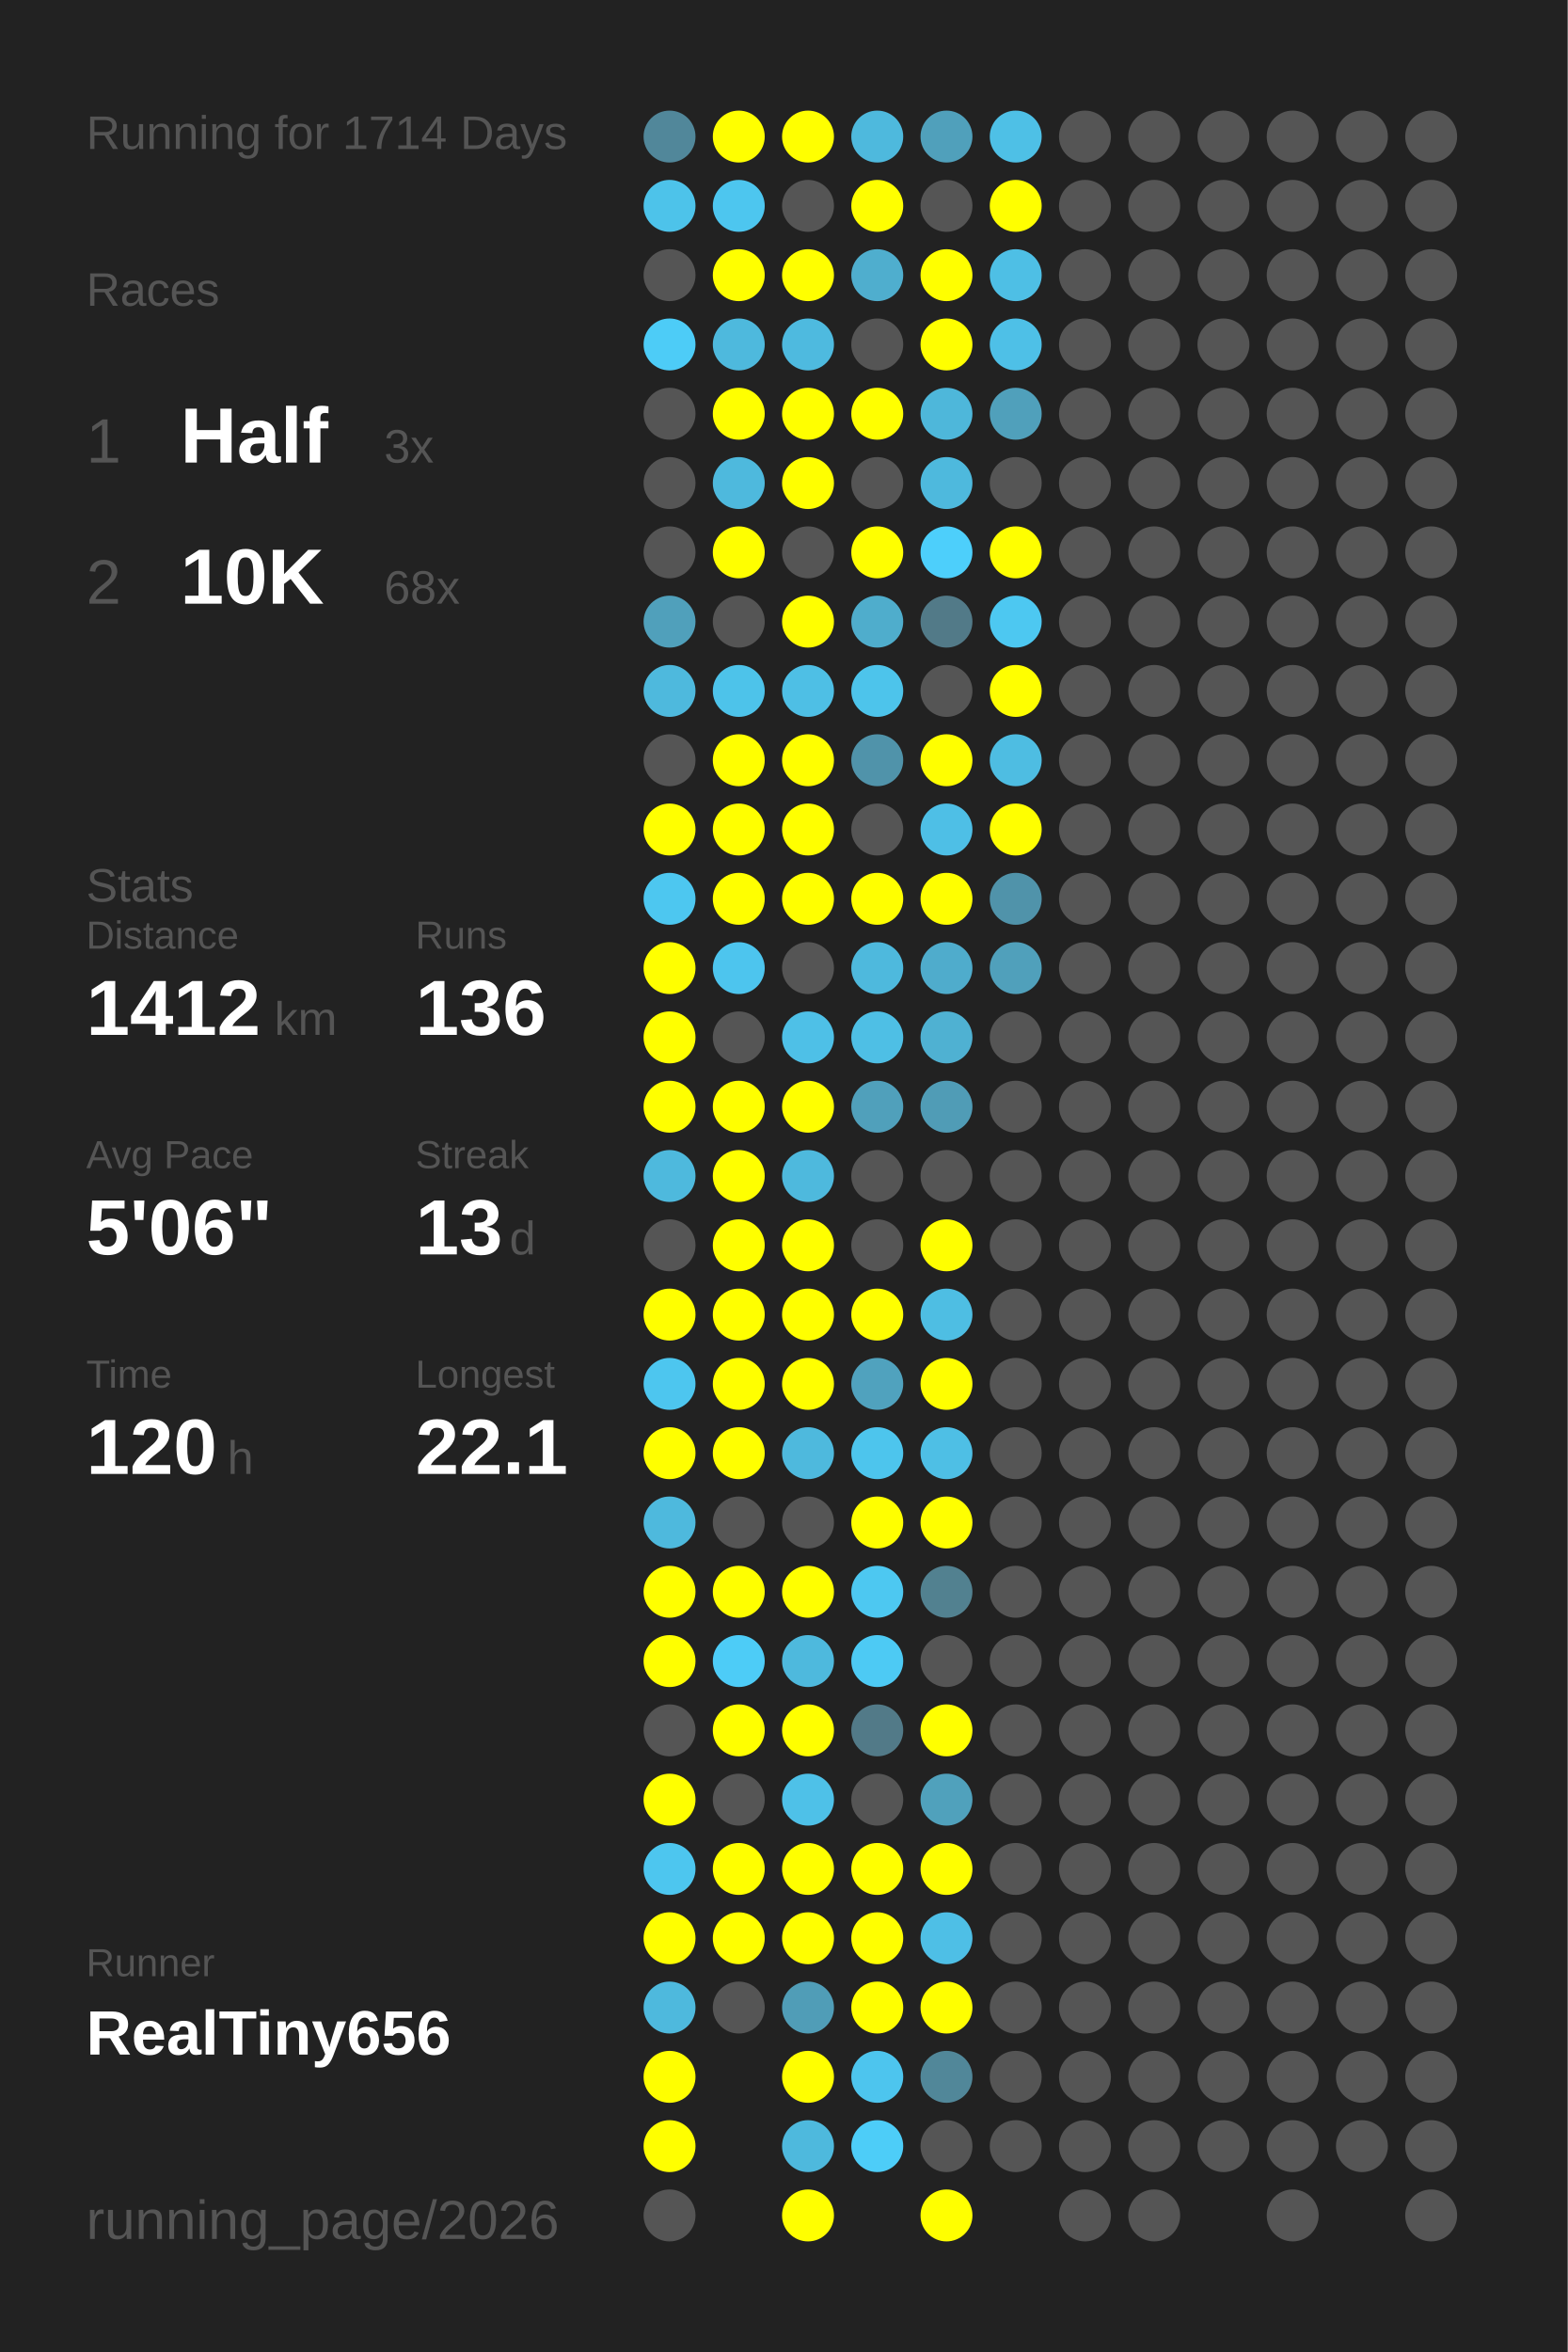
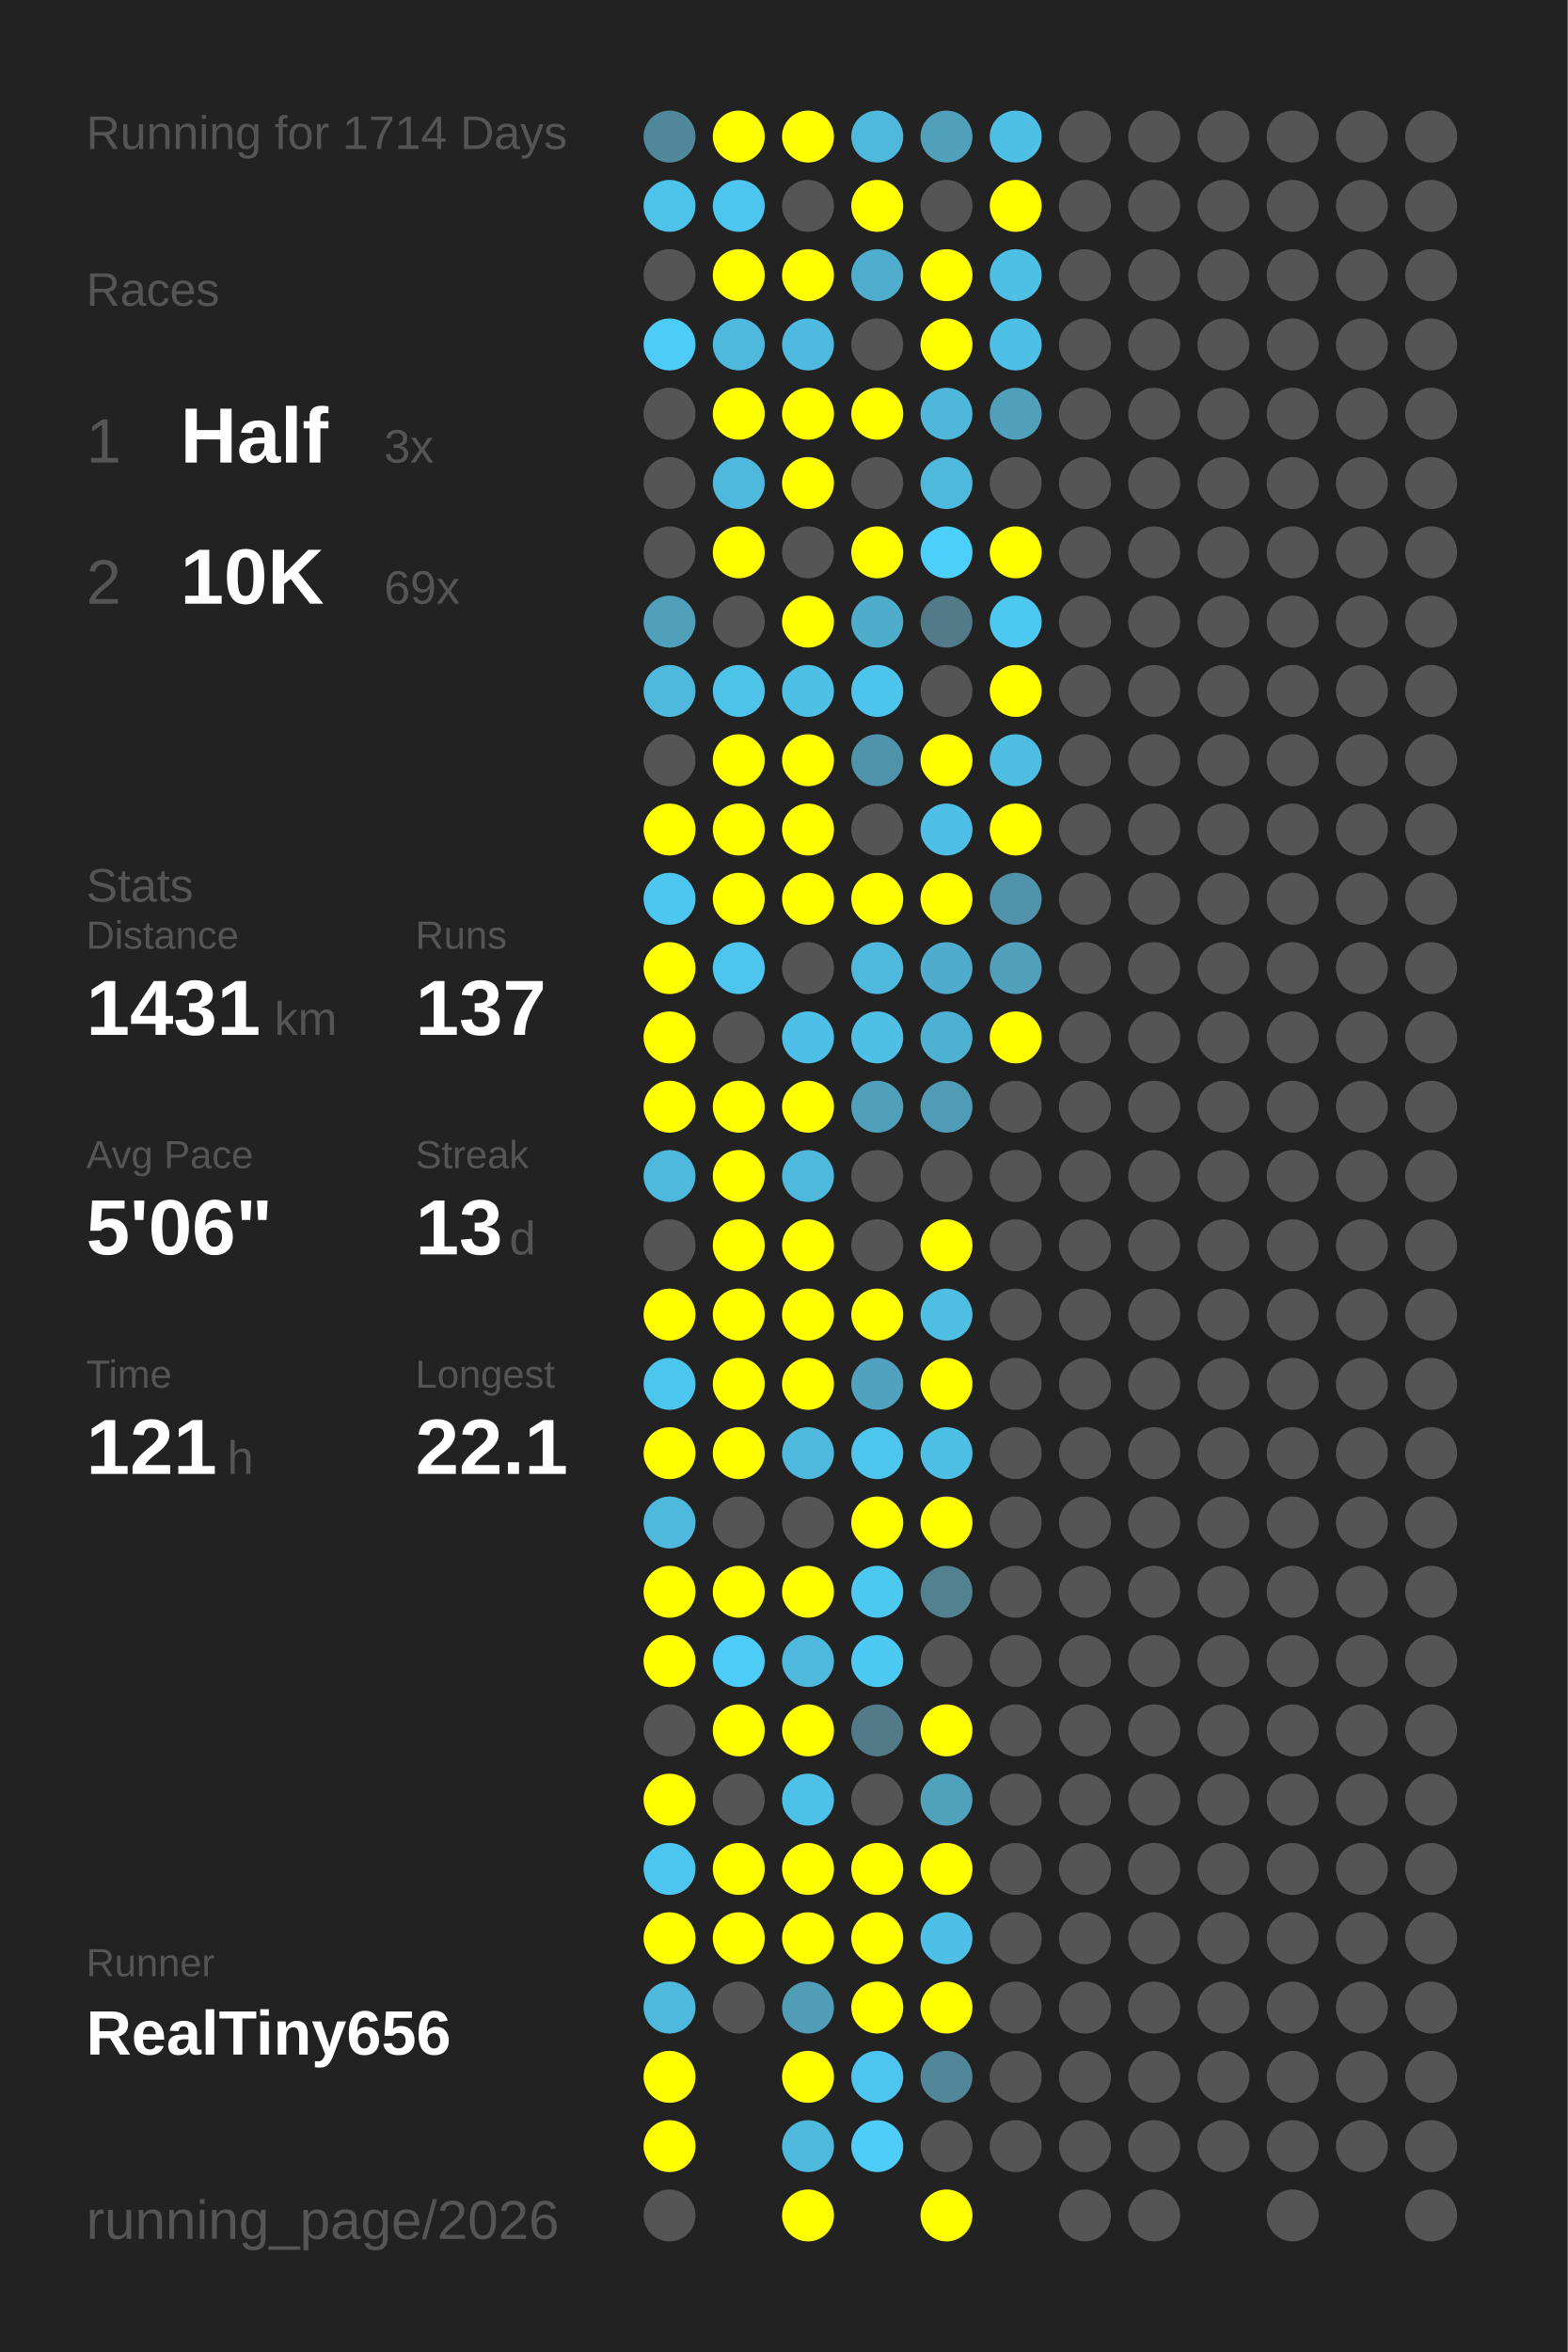
<svg xmlns="http://www.w3.org/2000/svg" baseProfile="full" height="300mm" version="1.1" viewBox="0,0,200,300" width="200mm">
  <defs />
  <rect fill="#222222" height="300" width="200" x="0" y="0" />
  <text fill="#555555" style="font-size:6px; font-family:Arial;" x="11" y="19">Running for 1714 Days</text>
  <text fill="#555555" style="font-size:6px; font-family:Arial;" x="11" y="39">Races</text>
  <text fill="#555555" style="font-size:8px; font-family:Arial;" x="11" y="59">1</text>
  <text fill="#FFFFFF" style="font-size:10px; font-family:Arial; font-weight:bold;" x="23" y="59">Half</text>
  <text fill="#555555" style="font-size:6px; font-family:Arial;" x="49" y="59">3x</text>
  <text fill="#555555" style="font-size:8px; font-family:Arial;" x="11" y="77">2</text>
  <text fill="#FFFFFF" style="font-size:10px; font-family:Arial; font-weight:bold;" x="23" y="77">10K</text>
-   <text fill="#555555" style="font-size:6px; font-family:Arial;" x="49" y="77">68x</text>
+   <text fill="#555555" style="font-size:6px; font-family:Arial;" x="49" y="77">69x</text>
  <text fill="#555555" style="font-size:6px; font-family:Arial;" x="11" y="115">Stats</text>
  <text fill="#555555" style="font-size:5px; font-family:Arial;" x="11" y="121">Distance</text>
-   <text fill="#FFFFFF" style="font-size:10px; font-family:Arial; font-weight:bold;" x="11" y="132">1412</text>
+   <text fill="#FFFFFF" style="font-size:10px; font-family:Arial; font-weight:bold;" x="11" y="132">1431</text>
  <text fill="#555555" style="font-size:6px; font-family:Arial;" x="35" y="132">km</text>
  <text fill="#555555" style="font-size:5px; font-family:Arial;" x="53" y="121">Runs</text>
-   <text fill="#FFFFFF" style="font-size:10px; font-family:Arial; font-weight:bold;" x="53" y="132">136</text>
+   <text fill="#FFFFFF" style="font-size:10px; font-family:Arial; font-weight:bold;" x="53" y="132">137</text>
  <text fill="#555555" style="font-size:5px; font-family:Arial;" x="11" y="149">Avg Pace</text>
  <text fill="#FFFFFF" style="font-size:10px; font-family:Arial; font-weight:bold;" x="11" y="160">5'06"</text>
  <text fill="#555555" style="font-size:5px; font-family:Arial;" x="53" y="149">Streak</text>
  <text fill="#FFFFFF" style="font-size:10px; font-family:Arial; font-weight:bold;" x="53" y="160">13</text>
  <text fill="#555555" style="font-size:6px; font-family:Arial;" x="65" y="160">d</text>
  <text fill="#555555" style="font-size:5px; font-family:Arial;" x="11" y="177">Time</text>
-   <text fill="#FFFFFF" style="font-size:10px; font-family:Arial; font-weight:bold;" x="11" y="188">120</text>
+   <text fill="#FFFFFF" style="font-size:10px; font-family:Arial; font-weight:bold;" x="11" y="188">121</text>
  <text fill="#555555" style="font-size:6px; font-family:Arial;" x="29" y="188">h</text>
  <text fill="#555555" style="font-size:5px; font-family:Arial;" x="53" y="177">Longest</text>
  <text fill="#FFFFFF" style="font-size:10px; font-family:Arial; font-weight:bold;" x="53" y="188">22.1</text>
  <text fill="#555555" style="font-size:5px; font-family:Arial;" x="11" y="252.065">Runner</text>
  <text fill="#FFFFFF" style="font-size:8px; font-family:Arial; font-weight:bold;" x="11" y="262.065">RealTiny656</text>
  <text fill="#555555" style="font-size:7px; font-family:Arial;" x="11" y="285.581">running_page/2026</text>
  <circle cx="85.417" cy="17.419" fill="#51879a" r="3.312" />
  <circle cx="85.417" cy="26.258" fill="#4dc3ea" r="3.312" />
  <circle cx="85.417" cy="35.097" fill="#555555" r="3.312" />
  <circle cx="85.417" cy="43.935" fill="#4dccf7" r="3.312" />
  <circle cx="85.417" cy="52.774" fill="#555555" r="3.312" />
  <circle cx="85.417" cy="61.613" fill="#555555" r="3.312" />
  <circle cx="85.417" cy="70.452" fill="#555555" r="3.312" />
  <circle cx="85.417" cy="79.29" fill="#50a0bb" r="3.312" />
  <circle cx="85.417" cy="88.129" fill="#4eb9dd" r="3.312" />
  <circle cx="85.417" cy="96.968" fill="#555555" r="3.312" />
  <circle cx="85.417" cy="105.806" fill="#FFFF00" r="3.312" />
  <circle cx="85.417" cy="114.645" fill="#4dc7f0" r="3.312" />
  <circle cx="85.417" cy="123.484" fill="#FFFF00" r="3.312" />
  <circle cx="85.417" cy="132.323" fill="#FFFF00" r="3.312" />
  <circle cx="85.417" cy="141.161" fill="#FFFF00" r="3.312" />
  <circle cx="85.417" cy="150" fill="#4eb9dd" r="3.312" />
  <circle cx="85.417" cy="158.839" fill="#555555" r="3.312" />
  <circle cx="85.417" cy="167.677" fill="#FFFF00" r="3.312" />
  <circle cx="85.417" cy="176.516" fill="#4dc6ef" r="3.312" />
  <circle cx="85.417" cy="185.355" fill="#FFFF00" r="3.312" />
  <circle cx="85.417" cy="194.194" fill="#4eb9dd" r="3.312" />
  <circle cx="85.417" cy="203.032" fill="#FFFF00" r="3.312" />
  <circle cx="85.417" cy="211.871" fill="#FFFF00" r="3.312" />
  <circle cx="85.417" cy="220.71" fill="#555555" r="3.312" />
  <circle cx="85.417" cy="229.548" fill="#FFFF00" r="3.312" />
  <circle cx="85.417" cy="238.387" fill="#4dc6ef" r="3.312" />
  <circle cx="85.417" cy="247.226" fill="#FFFF00" r="3.312" />
  <circle cx="85.417" cy="256.065" fill="#4eb9dd" r="3.312" />
  <circle cx="85.417" cy="264.903" fill="#FFFF00" r="3.312" />
  <circle cx="85.417" cy="273.742" fill="#FFFF00" r="3.312" />
  <circle cx="85.417" cy="282.581" fill="#555555" r="3.312" />
  <circle cx="94.25" cy="17.419" fill="#FFFF00" r="3.312" />
  <circle cx="94.25" cy="26.258" fill="#4dc6ef" r="3.312" />
  <circle cx="94.25" cy="35.097" fill="#FFFF00" r="3.312" />
  <circle cx="94.25" cy="43.935" fill="#4eb9dd" r="3.312" />
  <circle cx="94.25" cy="52.774" fill="#FFFF00" r="3.312" />
  <circle cx="94.25" cy="61.613" fill="#4eb9dd" r="3.312" />
  <circle cx="94.25" cy="70.452" fill="#FFFF00" r="3.312" />
  <circle cx="94.25" cy="79.29" fill="#555555" r="3.312" />
  <circle cx="94.25" cy="88.129" fill="#4dc3ea" r="3.312" />
  <circle cx="94.25" cy="96.968" fill="#FFFF00" r="3.312" />
  <circle cx="94.25" cy="105.806" fill="#FFFF00" r="3.312" />
  <circle cx="94.25" cy="114.645" fill="#FFFF00" r="3.312" />
  <circle cx="94.25" cy="123.484" fill="#4dc5ee" r="3.312" />
  <circle cx="94.25" cy="132.323" fill="#555555" r="3.312" />
  <circle cx="94.25" cy="141.161" fill="#FFFF00" r="3.312" />
  <circle cx="94.25" cy="150" fill="#FFFF00" r="3.312" />
  <circle cx="94.25" cy="158.839" fill="#FFFF00" r="3.312" />
  <circle cx="94.25" cy="167.677" fill="#FFFF00" r="3.312" />
  <circle cx="94.25" cy="176.516" fill="#FFFF00" r="3.312" />
  <circle cx="94.25" cy="185.355" fill="#FFFF00" r="3.312" />
  <circle cx="94.25" cy="194.194" fill="#555555" r="3.312" />
  <circle cx="94.25" cy="203.032" fill="#FFFF00" r="3.312" />
  <circle cx="94.25" cy="211.871" fill="#4dccf7" r="3.312" />
  <circle cx="94.25" cy="220.71" fill="#FFFF00" r="3.312" />
  <circle cx="94.25" cy="229.548" fill="#555555" r="3.312" />
  <circle cx="94.25" cy="238.387" fill="#FFFF00" r="3.312" />
  <circle cx="94.25" cy="247.226" fill="#FFFF00" r="3.312" />
  <circle cx="94.25" cy="256.065" fill="#555555" r="3.312" />
  <circle cx="103.083" cy="17.419" fill="#FFFF00" r="3.312" />
  <circle cx="103.083" cy="26.258" fill="#555555" r="3.312" />
  <circle cx="103.083" cy="35.097" fill="#FFFF00" r="3.312" />
  <circle cx="103.083" cy="43.935" fill="#4ebadf" r="3.312" />
  <circle cx="103.083" cy="52.774" fill="#FFFF00" r="3.312" />
  <circle cx="103.083" cy="61.613" fill="#FFFF00" r="3.312" />
  <circle cx="103.083" cy="70.452" fill="#555555" r="3.312" />
  <circle cx="103.083" cy="79.29" fill="#FFFF00" r="3.312" />
  <circle cx="103.083" cy="88.129" fill="#4ebfe5" r="3.312" />
  <circle cx="103.083" cy="96.968" fill="#FFFF00" r="3.312" />
  <circle cx="103.083" cy="105.806" fill="#FFFF00" r="3.312" />
  <circle cx="103.083" cy="114.645" fill="#FFFF00" r="3.312" />
  <circle cx="103.083" cy="123.484" fill="#555555" r="3.312" />
  <circle cx="103.083" cy="132.323" fill="#4ec0e7" r="3.312" />
  <circle cx="103.083" cy="141.161" fill="#FFFF00" r="3.312" />
  <circle cx="103.083" cy="150" fill="#4eb9dd" r="3.312" />
  <circle cx="103.083" cy="158.839" fill="#FFFF00" r="3.312" />
  <circle cx="103.083" cy="167.677" fill="#FFFF00" r="3.312" />
  <circle cx="103.083" cy="176.516" fill="#FFFF00" r="3.312" />
  <circle cx="103.083" cy="185.355" fill="#4eb9dd" r="3.312" />
  <circle cx="103.083" cy="194.194" fill="#555555" r="3.312" />
  <circle cx="103.083" cy="203.032" fill="#FFFF00" r="3.312" />
  <circle cx="103.083" cy="211.871" fill="#4eb9dd" r="3.312" />
  <circle cx="103.083" cy="220.71" fill="#FFFF00" r="3.312" />
  <circle cx="103.083" cy="229.548" fill="#4ec1e8" r="3.312" />
  <circle cx="103.083" cy="238.387" fill="#FFFF00" r="3.312" />
  <circle cx="103.083" cy="247.226" fill="#FFFF00" r="3.312" />
  <circle cx="103.083" cy="256.065" fill="#509db7" r="3.312" />
  <circle cx="103.083" cy="264.903" fill="#FFFF00" r="3.312" />
  <circle cx="103.083" cy="273.742" fill="#4eb9dd" r="3.312" />
  <circle cx="103.083" cy="282.581" fill="#FFFF00" r="3.312" />
  <circle cx="111.917" cy="17.419" fill="#4eb9dd" r="3.312" />
  <circle cx="111.917" cy="26.258" fill="#FFFF00" r="3.312" />
  <circle cx="111.917" cy="35.097" fill="#4faece" r="3.312" />
  <circle cx="111.917" cy="43.935" fill="#555555" r="3.312" />
  <circle cx="111.917" cy="52.774" fill="#FFFF00" r="3.312" />
  <circle cx="111.917" cy="61.613" fill="#555555" r="3.312" />
  <circle cx="111.917" cy="70.452" fill="#FFFF00" r="3.312" />
  <circle cx="111.917" cy="79.29" fill="#4fadcc" r="3.312" />
  <circle cx="111.917" cy="88.129" fill="#4dc4eb" r="3.312" />
  <circle cx="111.917" cy="96.968" fill="#5093aa" r="3.312" />
  <circle cx="111.917" cy="105.806" fill="#555555" r="3.312" />
  <circle cx="111.917" cy="114.645" fill="#FFFF00" r="3.312" />
  <circle cx="111.917" cy="123.484" fill="#4eb9dd" r="3.312" />
  <circle cx="111.917" cy="132.323" fill="#4ebfe5" r="3.312" />
  <circle cx="111.917" cy="141.161" fill="#50a0bb" r="3.312" />
  <circle cx="111.917" cy="150" fill="#555555" r="3.312" />
  <circle cx="111.917" cy="158.839" fill="#555555" r="3.312" />
  <circle cx="111.917" cy="167.677" fill="#FFFF00" r="3.312" />
  <circle cx="111.917" cy="176.516" fill="#50a2be" r="3.312" />
  <circle cx="111.917" cy="185.355" fill="#4dc5ed" r="3.312" />
  <circle cx="111.917" cy="194.194" fill="#FFFF00" r="3.312" />
  <circle cx="111.917" cy="203.032" fill="#4dc8f1" r="3.312" />
  <circle cx="111.917" cy="211.871" fill="#4dcaf4" r="3.312" />
  <circle cx="111.917" cy="220.71" fill="#527a88" r="3.312" />
  <circle cx="111.917" cy="229.548" fill="#555555" r="3.312" />
  <circle cx="111.917" cy="238.387" fill="#FFFF00" r="3.312" />
  <circle cx="111.917" cy="247.226" fill="#FFFF00" r="3.312" />
  <circle cx="111.917" cy="256.065" fill="#FFFF00" r="3.312" />
  <circle cx="111.917" cy="264.903" fill="#4dc5ee" r="3.312" />
  <circle cx="111.917" cy="273.742" fill="#4dcdf8" r="3.312" />
  <circle cx="120.75" cy="17.419" fill="#50a0bb" r="3.312" />
  <circle cx="120.75" cy="26.258" fill="#555555" r="3.312" />
  <circle cx="120.75" cy="35.097" fill="#FFFF00" r="3.312" />
  <circle cx="120.75" cy="43.935" fill="#FFFF00" r="3.312" />
  <circle cx="120.75" cy="52.774" fill="#4eb7da" r="3.312" />
  <circle cx="120.75" cy="61.613" fill="#4eb9dd" r="3.312" />
  <circle cx="120.75" cy="70.452" fill="#4dcffb" r="3.312" />
  <circle cx="120.75" cy="79.29" fill="#527a88" r="3.312" />
  <circle cx="120.75" cy="88.129" fill="#555555" r="3.312" />
  <circle cx="120.75" cy="96.968" fill="#FFFF00" r="3.312" />
  <circle cx="120.75" cy="105.806" fill="#4ebfe6" r="3.312" />
  <circle cx="120.75" cy="114.645" fill="#FFFF00" r="3.312" />
  <circle cx="120.75" cy="123.484" fill="#4faccc" r="3.312" />
  <circle cx="120.75" cy="132.323" fill="#4fb1d2" r="3.312" />
  <circle cx="120.75" cy="141.161" fill="#509cb6" r="3.312" />
  <circle cx="120.75" cy="150" fill="#555555" r="3.312" />
  <circle cx="120.75" cy="158.839" fill="#FFFF00" r="3.312" />
  <circle cx="120.75" cy="167.677" fill="#4ebee3" r="3.312" />
  <circle cx="120.75" cy="176.516" fill="#FFFF00" r="3.312" />
  <circle cx="120.75" cy="185.355" fill="#4ebfe5" r="3.312" />
  <circle cx="120.75" cy="194.194" fill="#FFFF00" r="3.312" />
  <circle cx="120.75" cy="203.032" fill="#528190" r="3.312" />
  <circle cx="120.75" cy="211.871" fill="#555555" r="3.312" />
  <circle cx="120.75" cy="220.71" fill="#FFFF00" r="3.312" />
  <circle cx="120.75" cy="229.548" fill="#50a1bc" r="3.312" />
  <circle cx="120.75" cy="238.387" fill="#FFFF00" r="3.312" />
  <circle cx="120.75" cy="247.226" fill="#4ebfe6" r="3.312" />
  <circle cx="120.75" cy="256.065" fill="#FFFF00" r="3.312" />
  <circle cx="120.75" cy="264.903" fill="#518799" r="3.312" />
  <circle cx="120.75" cy="273.742" fill="#555555" r="3.312" />
  <circle cx="120.75" cy="282.581" fill="#FFFF00" r="3.312" />
  <circle cx="129.583" cy="17.419" fill="#4ec0e6" r="3.312" />
  <circle cx="129.583" cy="26.258" fill="#FFFF00" r="3.312" />
  <circle cx="129.583" cy="35.097" fill="#4ebfe5" r="3.312" />
  <circle cx="129.583" cy="43.935" fill="#4ec0e7" r="3.312" />
  <circle cx="129.583" cy="52.774" fill="#50a0bb" r="3.312" />
  <circle cx="129.583" cy="61.613" fill="#555555" r="3.312" />
  <circle cx="129.583" cy="70.452" fill="#FFFF00" r="3.312" />
  <circle cx="129.583" cy="79.29" fill="#4dc8f1" r="3.312" />
  <circle cx="129.583" cy="88.129" fill="#FFFF00" r="3.312" />
  <circle cx="129.583" cy="96.968" fill="#4ebde2" r="3.312" />
  <circle cx="129.583" cy="105.806" fill="#FFFF00" r="3.312" />
  <circle cx="129.583" cy="114.645" fill="#5093aa" r="3.312" />
  <circle cx="129.583" cy="123.484" fill="#50a0bb" r="3.312" />
-   <circle cx="129.583" cy="132.323" fill="#555555" r="3.312" />
+   <circle cx="129.583" cy="132.323" fill="#FFFF00" r="3.312" />
  <circle cx="129.583" cy="141.161" fill="#555555" r="3.312" />
  <circle cx="129.583" cy="150" fill="#555555" r="3.312" />
  <circle cx="129.583" cy="158.839" fill="#555555" r="3.312" />
  <circle cx="129.583" cy="167.677" fill="#555555" r="3.312" />
  <circle cx="129.583" cy="176.516" fill="#555555" r="3.312" />
  <circle cx="129.583" cy="185.355" fill="#555555" r="3.312" />
  <circle cx="129.583" cy="194.194" fill="#555555" r="3.312" />
  <circle cx="129.583" cy="203.032" fill="#555555" r="3.312" />
  <circle cx="129.583" cy="211.871" fill="#555555" r="3.312" />
  <circle cx="129.583" cy="220.71" fill="#555555" r="3.312" />
  <circle cx="129.583" cy="229.548" fill="#555555" r="3.312" />
  <circle cx="129.583" cy="238.387" fill="#555555" r="3.312" />
  <circle cx="129.583" cy="247.226" fill="#555555" r="3.312" />
  <circle cx="129.583" cy="256.065" fill="#555555" r="3.312" />
  <circle cx="129.583" cy="264.903" fill="#555555" r="3.312" />
  <circle cx="129.583" cy="273.742" fill="#555555" r="3.312" />
  <circle cx="138.417" cy="17.419" fill="#555555" r="3.312" />
  <circle cx="138.417" cy="26.258" fill="#555555" r="3.312" />
  <circle cx="138.417" cy="35.097" fill="#555555" r="3.312" />
  <circle cx="138.417" cy="43.935" fill="#555555" r="3.312" />
  <circle cx="138.417" cy="52.774" fill="#555555" r="3.312" />
  <circle cx="138.417" cy="61.613" fill="#555555" r="3.312" />
  <circle cx="138.417" cy="70.452" fill="#555555" r="3.312" />
  <circle cx="138.417" cy="79.29" fill="#555555" r="3.312" />
  <circle cx="138.417" cy="88.129" fill="#555555" r="3.312" />
  <circle cx="138.417" cy="96.968" fill="#555555" r="3.312" />
  <circle cx="138.417" cy="105.806" fill="#555555" r="3.312" />
  <circle cx="138.417" cy="114.645" fill="#555555" r="3.312" />
  <circle cx="138.417" cy="123.484" fill="#555555" r="3.312" />
  <circle cx="138.417" cy="132.323" fill="#555555" r="3.312" />
  <circle cx="138.417" cy="141.161" fill="#555555" r="3.312" />
  <circle cx="138.417" cy="150" fill="#555555" r="3.312" />
  <circle cx="138.417" cy="158.839" fill="#555555" r="3.312" />
  <circle cx="138.417" cy="167.677" fill="#555555" r="3.312" />
  <circle cx="138.417" cy="176.516" fill="#555555" r="3.312" />
  <circle cx="138.417" cy="185.355" fill="#555555" r="3.312" />
  <circle cx="138.417" cy="194.194" fill="#555555" r="3.312" />
  <circle cx="138.417" cy="203.032" fill="#555555" r="3.312" />
  <circle cx="138.417" cy="211.871" fill="#555555" r="3.312" />
  <circle cx="138.417" cy="220.71" fill="#555555" r="3.312" />
  <circle cx="138.417" cy="229.548" fill="#555555" r="3.312" />
  <circle cx="138.417" cy="238.387" fill="#555555" r="3.312" />
  <circle cx="138.417" cy="247.226" fill="#555555" r="3.312" />
  <circle cx="138.417" cy="256.065" fill="#555555" r="3.312" />
  <circle cx="138.417" cy="264.903" fill="#555555" r="3.312" />
  <circle cx="138.417" cy="273.742" fill="#555555" r="3.312" />
  <circle cx="138.417" cy="282.581" fill="#555555" r="3.312" />
  <circle cx="147.25" cy="17.419" fill="#555555" r="3.312" />
  <circle cx="147.25" cy="26.258" fill="#555555" r="3.312" />
  <circle cx="147.25" cy="35.097" fill="#555555" r="3.312" />
  <circle cx="147.25" cy="43.935" fill="#555555" r="3.312" />
  <circle cx="147.25" cy="52.774" fill="#555555" r="3.312" />
  <circle cx="147.25" cy="61.613" fill="#555555" r="3.312" />
  <circle cx="147.25" cy="70.452" fill="#555555" r="3.312" />
  <circle cx="147.25" cy="79.29" fill="#555555" r="3.312" />
  <circle cx="147.25" cy="88.129" fill="#555555" r="3.312" />
  <circle cx="147.25" cy="96.968" fill="#555555" r="3.312" />
  <circle cx="147.25" cy="105.806" fill="#555555" r="3.312" />
  <circle cx="147.25" cy="114.645" fill="#555555" r="3.312" />
  <circle cx="147.25" cy="123.484" fill="#555555" r="3.312" />
  <circle cx="147.25" cy="132.323" fill="#555555" r="3.312" />
  <circle cx="147.25" cy="141.161" fill="#555555" r="3.312" />
  <circle cx="147.25" cy="150" fill="#555555" r="3.312" />
  <circle cx="147.25" cy="158.839" fill="#555555" r="3.312" />
  <circle cx="147.25" cy="167.677" fill="#555555" r="3.312" />
  <circle cx="147.25" cy="176.516" fill="#555555" r="3.312" />
  <circle cx="147.25" cy="185.355" fill="#555555" r="3.312" />
  <circle cx="147.25" cy="194.194" fill="#555555" r="3.312" />
  <circle cx="147.25" cy="203.032" fill="#555555" r="3.312" />
  <circle cx="147.25" cy="211.871" fill="#555555" r="3.312" />
  <circle cx="147.25" cy="220.71" fill="#555555" r="3.312" />
  <circle cx="147.25" cy="229.548" fill="#555555" r="3.312" />
  <circle cx="147.25" cy="238.387" fill="#555555" r="3.312" />
  <circle cx="147.25" cy="247.226" fill="#555555" r="3.312" />
  <circle cx="147.25" cy="256.065" fill="#555555" r="3.312" />
  <circle cx="147.25" cy="264.903" fill="#555555" r="3.312" />
  <circle cx="147.25" cy="273.742" fill="#555555" r="3.312" />
  <circle cx="147.25" cy="282.581" fill="#555555" r="3.312" />
  <circle cx="156.083" cy="17.419" fill="#555555" r="3.312" />
  <circle cx="156.083" cy="26.258" fill="#555555" r="3.312" />
  <circle cx="156.083" cy="35.097" fill="#555555" r="3.312" />
  <circle cx="156.083" cy="43.935" fill="#555555" r="3.312" />
  <circle cx="156.083" cy="52.774" fill="#555555" r="3.312" />
  <circle cx="156.083" cy="61.613" fill="#555555" r="3.312" />
  <circle cx="156.083" cy="70.452" fill="#555555" r="3.312" />
  <circle cx="156.083" cy="79.29" fill="#555555" r="3.312" />
  <circle cx="156.083" cy="88.129" fill="#555555" r="3.312" />
  <circle cx="156.083" cy="96.968" fill="#555555" r="3.312" />
  <circle cx="156.083" cy="105.806" fill="#555555" r="3.312" />
  <circle cx="156.083" cy="114.645" fill="#555555" r="3.312" />
  <circle cx="156.083" cy="123.484" fill="#555555" r="3.312" />
  <circle cx="156.083" cy="132.323" fill="#555555" r="3.312" />
  <circle cx="156.083" cy="141.161" fill="#555555" r="3.312" />
  <circle cx="156.083" cy="150" fill="#555555" r="3.312" />
  <circle cx="156.083" cy="158.839" fill="#555555" r="3.312" />
  <circle cx="156.083" cy="167.677" fill="#555555" r="3.312" />
  <circle cx="156.083" cy="176.516" fill="#555555" r="3.312" />
  <circle cx="156.083" cy="185.355" fill="#555555" r="3.312" />
  <circle cx="156.083" cy="194.194" fill="#555555" r="3.312" />
  <circle cx="156.083" cy="203.032" fill="#555555" r="3.312" />
  <circle cx="156.083" cy="211.871" fill="#555555" r="3.312" />
  <circle cx="156.083" cy="220.71" fill="#555555" r="3.312" />
  <circle cx="156.083" cy="229.548" fill="#555555" r="3.312" />
  <circle cx="156.083" cy="238.387" fill="#555555" r="3.312" />
  <circle cx="156.083" cy="247.226" fill="#555555" r="3.312" />
  <circle cx="156.083" cy="256.065" fill="#555555" r="3.312" />
  <circle cx="156.083" cy="264.903" fill="#555555" r="3.312" />
  <circle cx="156.083" cy="273.742" fill="#555555" r="3.312" />
  <circle cx="164.917" cy="17.419" fill="#555555" r="3.312" />
  <circle cx="164.917" cy="26.258" fill="#555555" r="3.312" />
  <circle cx="164.917" cy="35.097" fill="#555555" r="3.312" />
  <circle cx="164.917" cy="43.935" fill="#555555" r="3.312" />
  <circle cx="164.917" cy="52.774" fill="#555555" r="3.312" />
  <circle cx="164.917" cy="61.613" fill="#555555" r="3.312" />
  <circle cx="164.917" cy="70.452" fill="#555555" r="3.312" />
  <circle cx="164.917" cy="79.29" fill="#555555" r="3.312" />
  <circle cx="164.917" cy="88.129" fill="#555555" r="3.312" />
  <circle cx="164.917" cy="96.968" fill="#555555" r="3.312" />
  <circle cx="164.917" cy="105.806" fill="#555555" r="3.312" />
  <circle cx="164.917" cy="114.645" fill="#555555" r="3.312" />
  <circle cx="164.917" cy="123.484" fill="#555555" r="3.312" />
  <circle cx="164.917" cy="132.323" fill="#555555" r="3.312" />
  <circle cx="164.917" cy="141.161" fill="#555555" r="3.312" />
  <circle cx="164.917" cy="150" fill="#555555" r="3.312" />
  <circle cx="164.917" cy="158.839" fill="#555555" r="3.312" />
  <circle cx="164.917" cy="167.677" fill="#555555" r="3.312" />
  <circle cx="164.917" cy="176.516" fill="#555555" r="3.312" />
  <circle cx="164.917" cy="185.355" fill="#555555" r="3.312" />
  <circle cx="164.917" cy="194.194" fill="#555555" r="3.312" />
  <circle cx="164.917" cy="203.032" fill="#555555" r="3.312" />
  <circle cx="164.917" cy="211.871" fill="#555555" r="3.312" />
  <circle cx="164.917" cy="220.71" fill="#555555" r="3.312" />
  <circle cx="164.917" cy="229.548" fill="#555555" r="3.312" />
  <circle cx="164.917" cy="238.387" fill="#555555" r="3.312" />
  <circle cx="164.917" cy="247.226" fill="#555555" r="3.312" />
  <circle cx="164.917" cy="256.065" fill="#555555" r="3.312" />
  <circle cx="164.917" cy="264.903" fill="#555555" r="3.312" />
  <circle cx="164.917" cy="273.742" fill="#555555" r="3.312" />
  <circle cx="164.917" cy="282.581" fill="#555555" r="3.312" />
  <circle cx="173.75" cy="17.419" fill="#555555" r="3.312" />
  <circle cx="173.75" cy="26.258" fill="#555555" r="3.312" />
  <circle cx="173.75" cy="35.097" fill="#555555" r="3.312" />
  <circle cx="173.75" cy="43.935" fill="#555555" r="3.312" />
  <circle cx="173.75" cy="52.774" fill="#555555" r="3.312" />
  <circle cx="173.75" cy="61.613" fill="#555555" r="3.312" />
  <circle cx="173.75" cy="70.452" fill="#555555" r="3.312" />
  <circle cx="173.75" cy="79.29" fill="#555555" r="3.312" />
  <circle cx="173.75" cy="88.129" fill="#555555" r="3.312" />
  <circle cx="173.75" cy="96.968" fill="#555555" r="3.312" />
  <circle cx="173.75" cy="105.806" fill="#555555" r="3.312" />
  <circle cx="173.75" cy="114.645" fill="#555555" r="3.312" />
  <circle cx="173.75" cy="123.484" fill="#555555" r="3.312" />
  <circle cx="173.75" cy="132.323" fill="#555555" r="3.312" />
  <circle cx="173.75" cy="141.161" fill="#555555" r="3.312" />
  <circle cx="173.75" cy="150" fill="#555555" r="3.312" />
  <circle cx="173.75" cy="158.839" fill="#555555" r="3.312" />
  <circle cx="173.75" cy="167.677" fill="#555555" r="3.312" />
  <circle cx="173.75" cy="176.516" fill="#555555" r="3.312" />
  <circle cx="173.75" cy="185.355" fill="#555555" r="3.312" />
  <circle cx="173.75" cy="194.194" fill="#555555" r="3.312" />
  <circle cx="173.75" cy="203.032" fill="#555555" r="3.312" />
  <circle cx="173.75" cy="211.871" fill="#555555" r="3.312" />
  <circle cx="173.75" cy="220.71" fill="#555555" r="3.312" />
  <circle cx="173.75" cy="229.548" fill="#555555" r="3.312" />
  <circle cx="173.75" cy="238.387" fill="#555555" r="3.312" />
  <circle cx="173.75" cy="247.226" fill="#555555" r="3.312" />
  <circle cx="173.75" cy="256.065" fill="#555555" r="3.312" />
  <circle cx="173.75" cy="264.903" fill="#555555" r="3.312" />
  <circle cx="173.75" cy="273.742" fill="#555555" r="3.312" />
  <circle cx="182.583" cy="17.419" fill="#555555" r="3.312" />
  <circle cx="182.583" cy="26.258" fill="#555555" r="3.312" />
  <circle cx="182.583" cy="35.097" fill="#555555" r="3.312" />
  <circle cx="182.583" cy="43.935" fill="#555555" r="3.312" />
  <circle cx="182.583" cy="52.774" fill="#555555" r="3.312" />
  <circle cx="182.583" cy="61.613" fill="#555555" r="3.312" />
  <circle cx="182.583" cy="70.452" fill="#555555" r="3.312" />
  <circle cx="182.583" cy="79.29" fill="#555555" r="3.312" />
  <circle cx="182.583" cy="88.129" fill="#555555" r="3.312" />
  <circle cx="182.583" cy="96.968" fill="#555555" r="3.312" />
  <circle cx="182.583" cy="105.806" fill="#555555" r="3.312" />
  <circle cx="182.583" cy="114.645" fill="#555555" r="3.312" />
  <circle cx="182.583" cy="123.484" fill="#555555" r="3.312" />
  <circle cx="182.583" cy="132.323" fill="#555555" r="3.312" />
  <circle cx="182.583" cy="141.161" fill="#555555" r="3.312" />
  <circle cx="182.583" cy="150" fill="#555555" r="3.312" />
  <circle cx="182.583" cy="158.839" fill="#555555" r="3.312" />
  <circle cx="182.583" cy="167.677" fill="#555555" r="3.312" />
  <circle cx="182.583" cy="176.516" fill="#555555" r="3.312" />
  <circle cx="182.583" cy="185.355" fill="#555555" r="3.312" />
  <circle cx="182.583" cy="194.194" fill="#555555" r="3.312" />
  <circle cx="182.583" cy="203.032" fill="#555555" r="3.312" />
  <circle cx="182.583" cy="211.871" fill="#555555" r="3.312" />
  <circle cx="182.583" cy="220.71" fill="#555555" r="3.312" />
  <circle cx="182.583" cy="229.548" fill="#555555" r="3.312" />
  <circle cx="182.583" cy="238.387" fill="#555555" r="3.312" />
  <circle cx="182.583" cy="247.226" fill="#555555" r="3.312" />
  <circle cx="182.583" cy="256.065" fill="#555555" r="3.312" />
  <circle cx="182.583" cy="264.903" fill="#555555" r="3.312" />
  <circle cx="182.583" cy="273.742" fill="#555555" r="3.312" />
  <circle cx="182.583" cy="282.581" fill="#555555" r="3.312" />
</svg>
